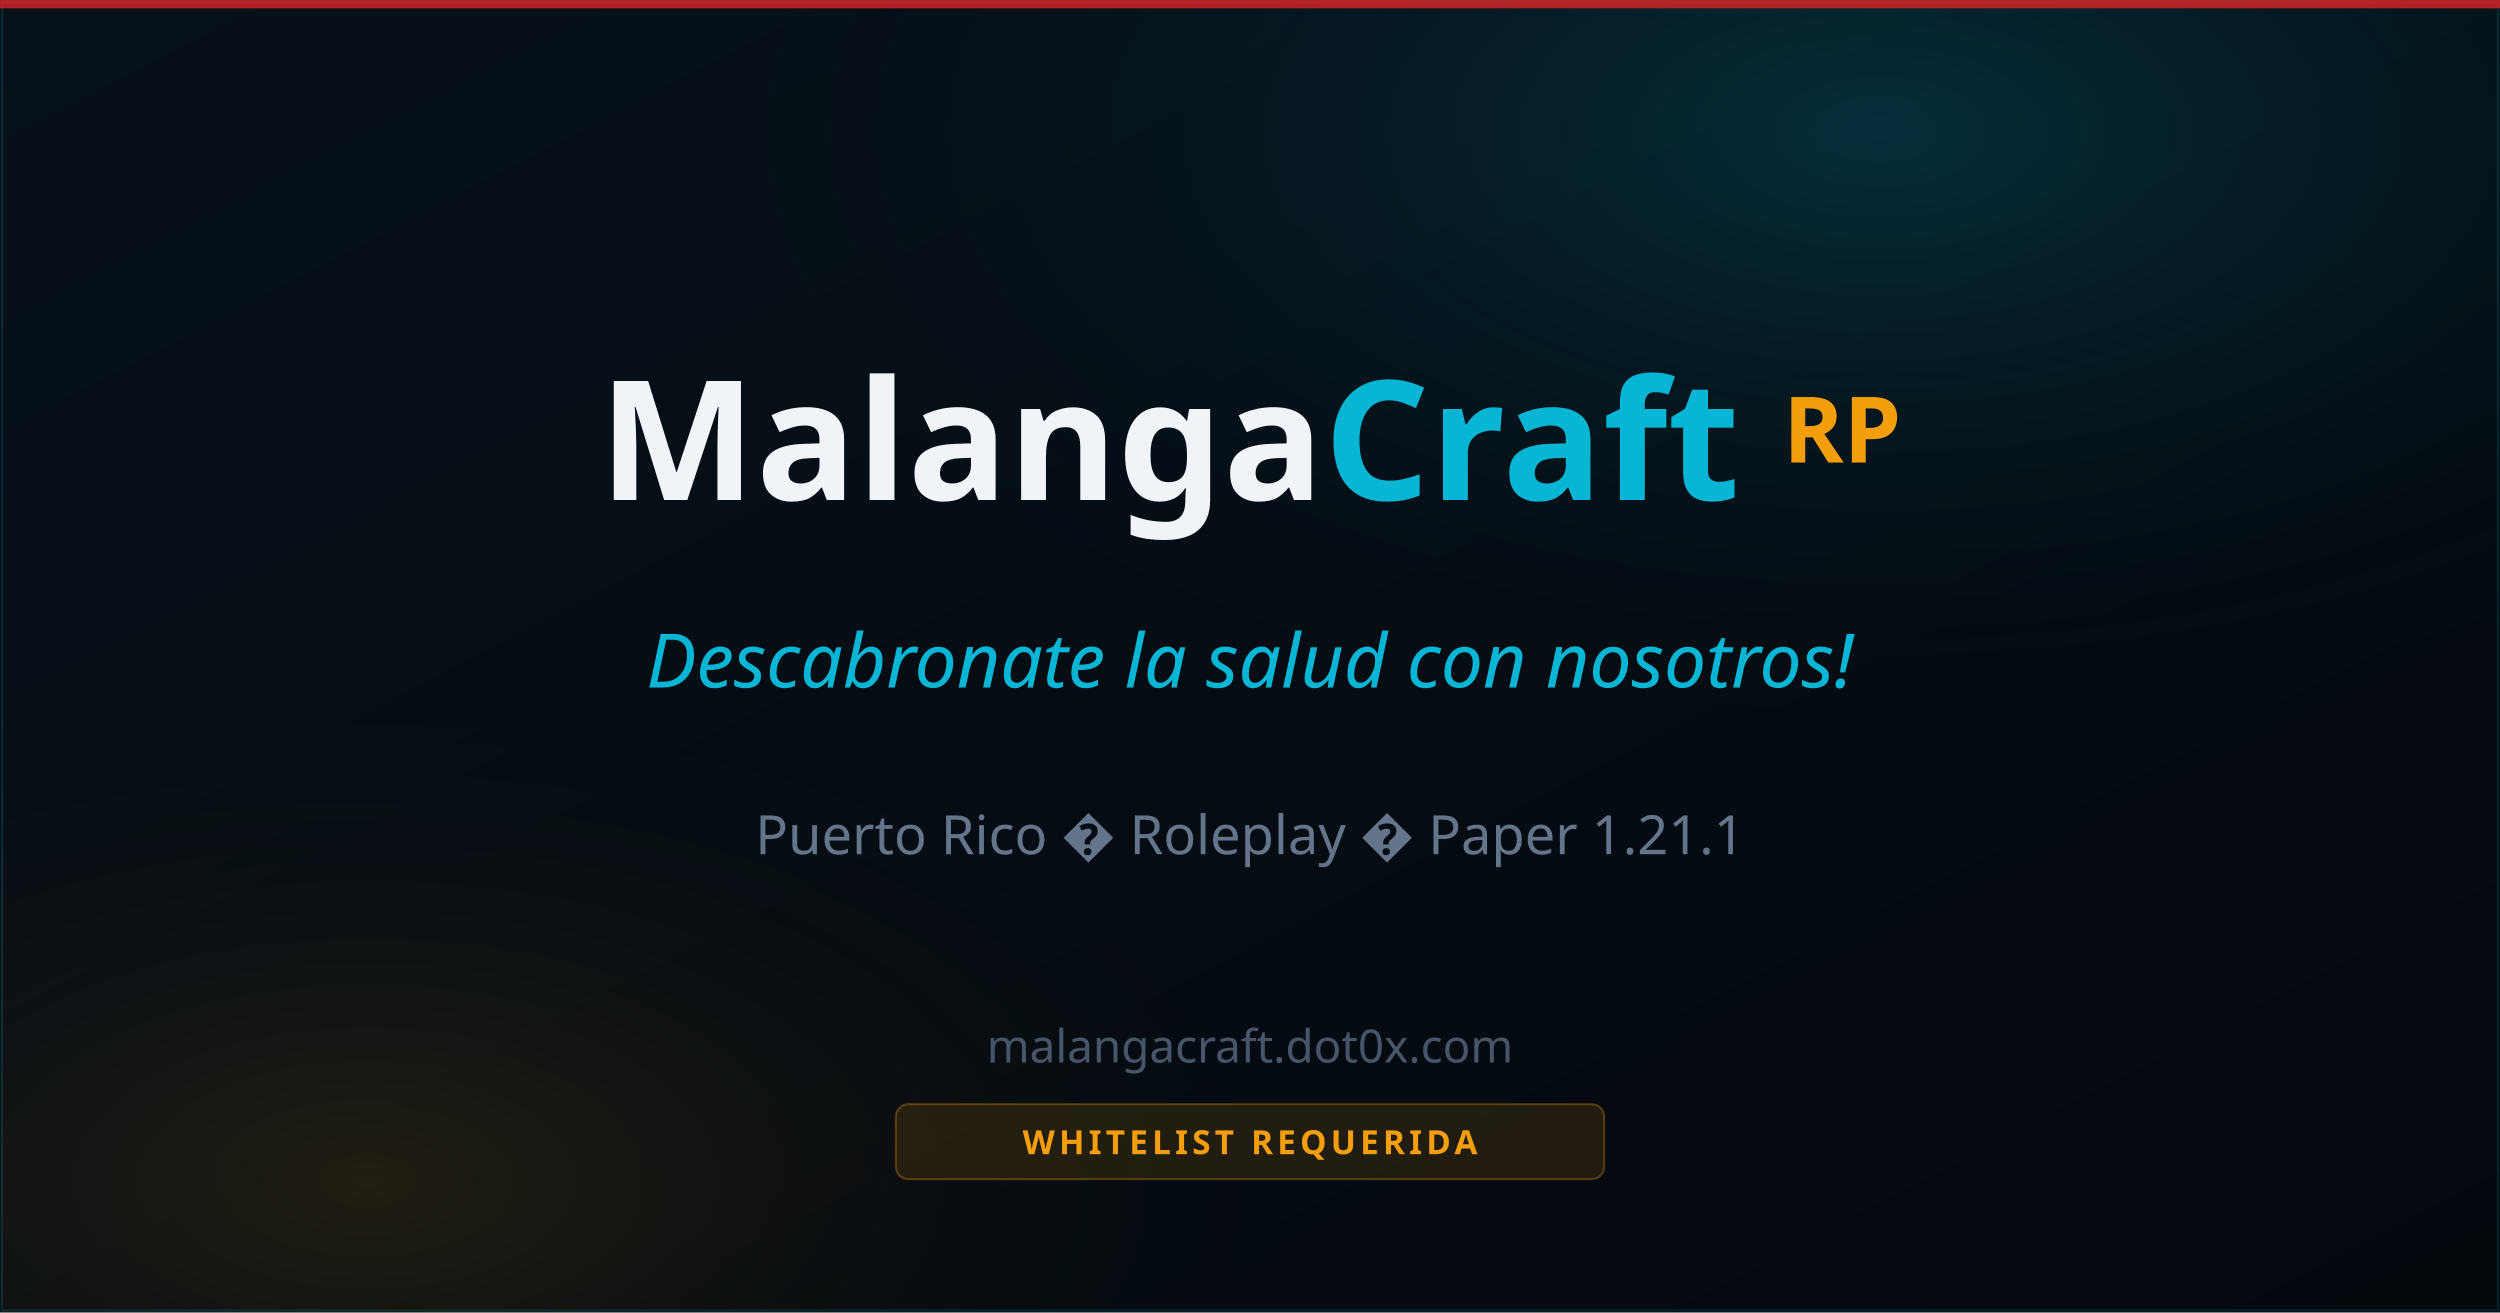
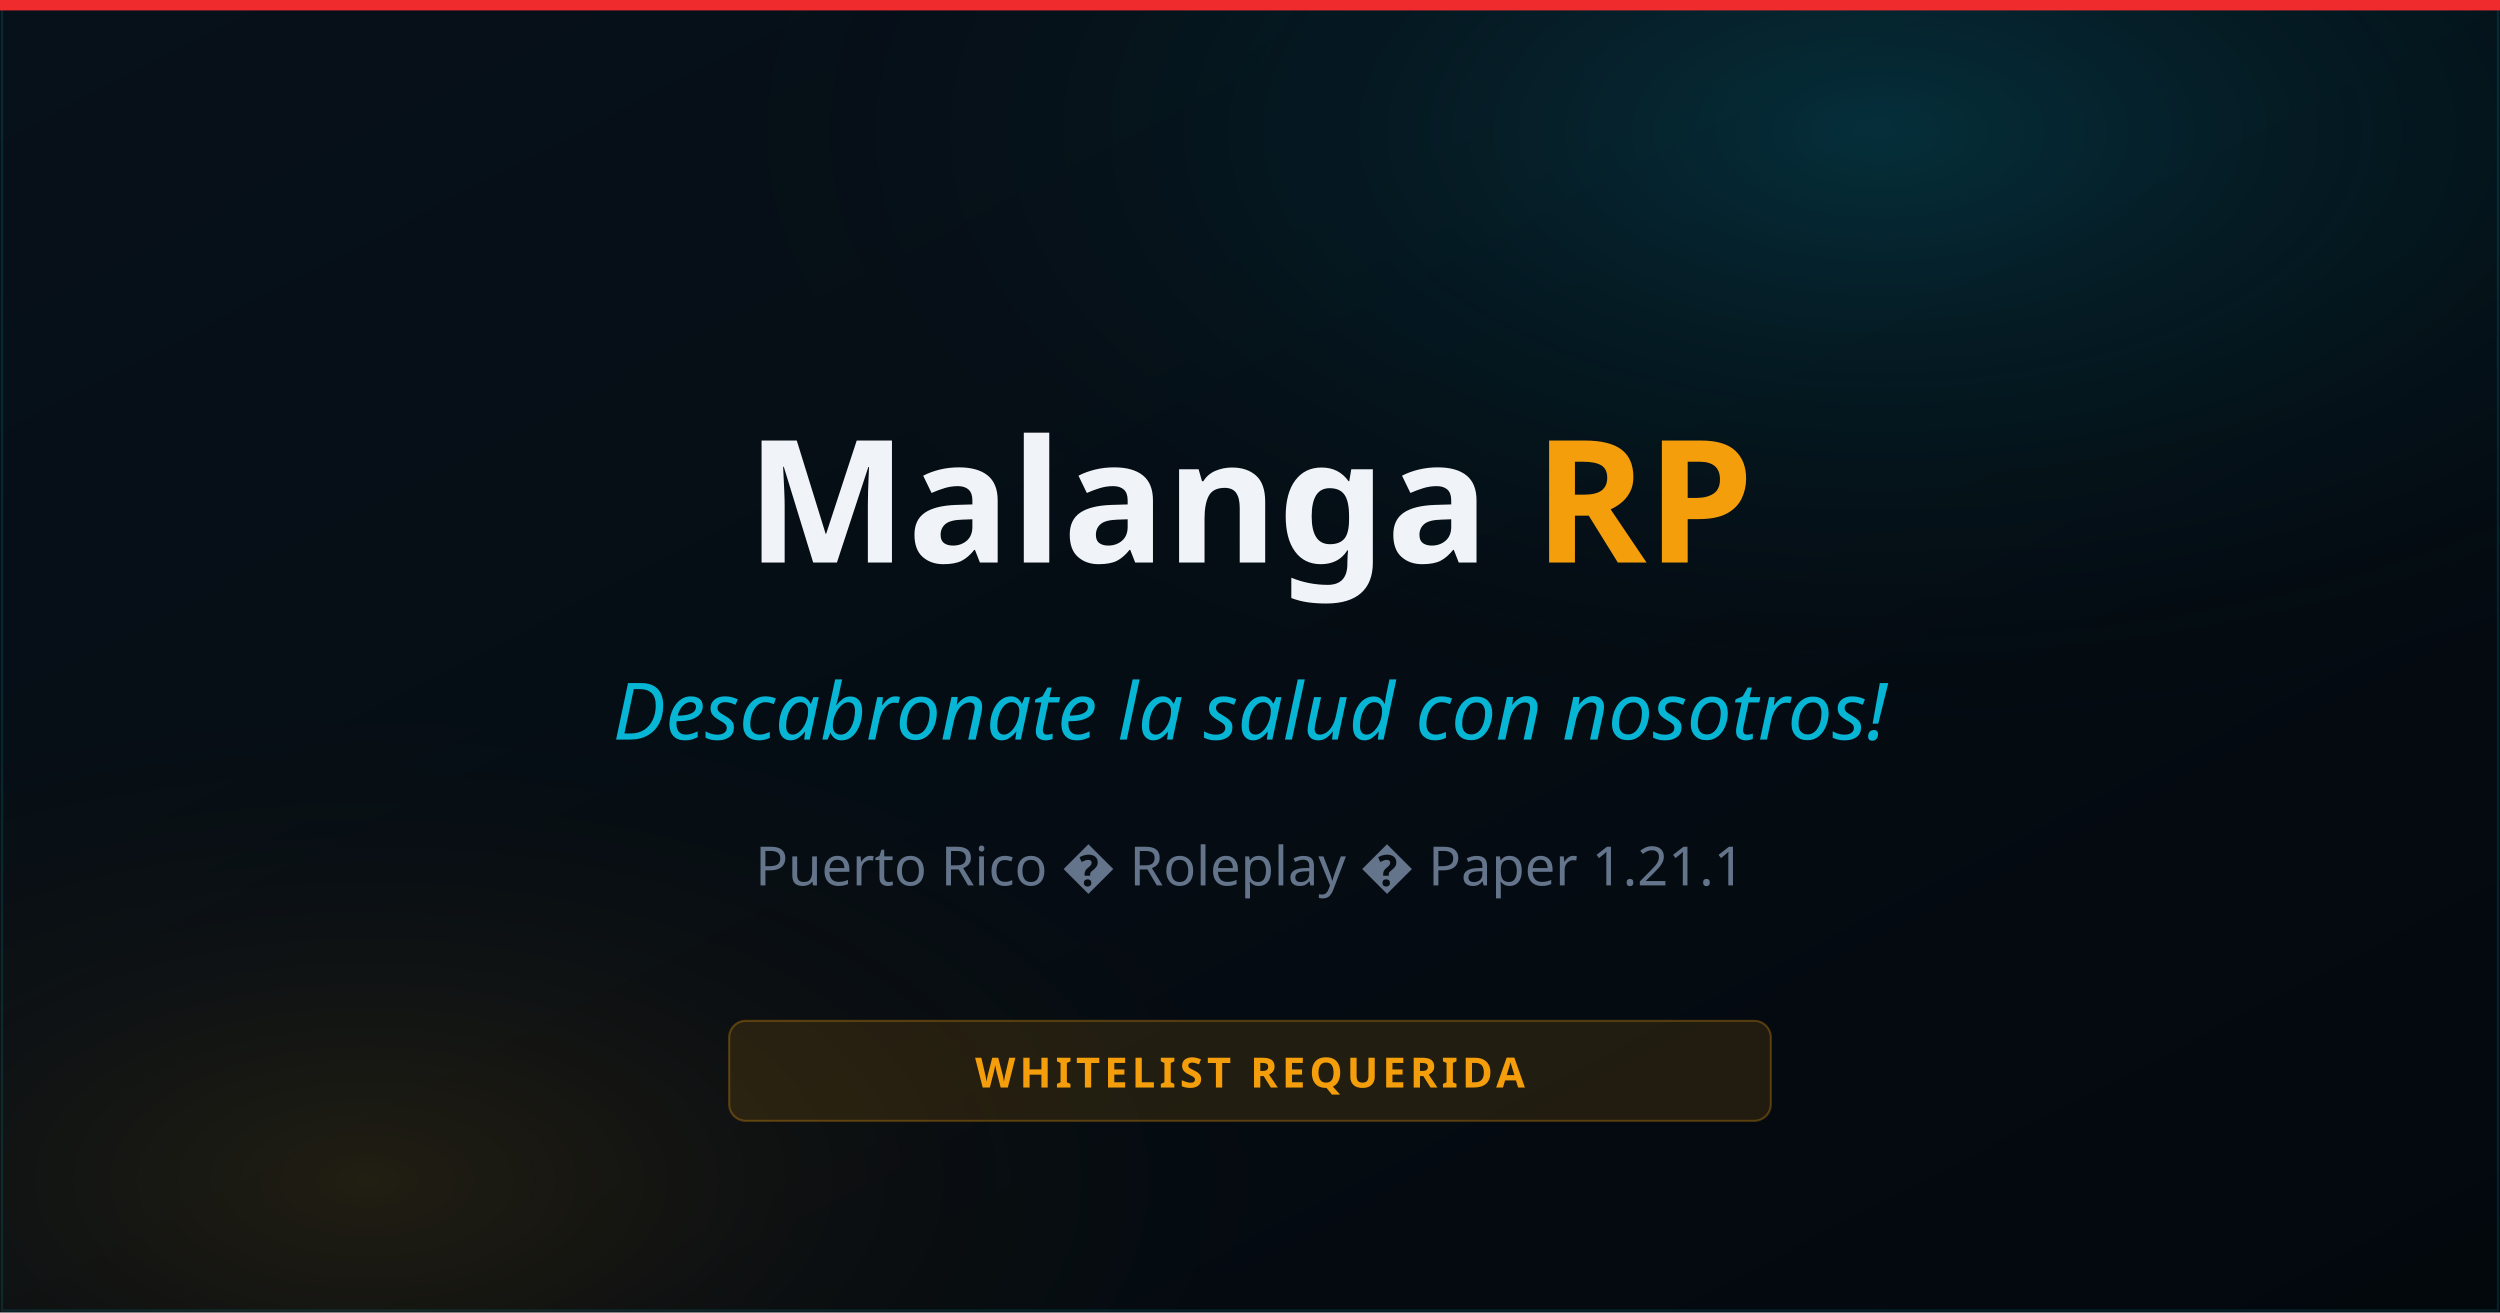
<svg xmlns="http://www.w3.org/2000/svg" viewBox="0 0 1200 630" width="1200" height="630">
  <defs>
    <linearGradient id="bg" x1="0%" y1="0%" x2="100%" y2="100%">
      <stop offset="0%" style="stop-color:#07111a" />
      <stop offset="100%" style="stop-color:#03080d" />
    </linearGradient>
    <radialGradient id="glow1" cx="75%" cy="10%" r="50%">
      <stop offset="0%" style="stop-color:rgba(6,182,212,0.2)" />
      <stop offset="100%" style="stop-color:transparent" />
    </radialGradient>
    <radialGradient id="glow2" cx="15%" cy="90%" r="40%">
      <stop offset="0%" style="stop-color:rgba(245,158,11,0.12)" />
      <stop offset="100%" style="stop-color:transparent" />
    </radialGradient>
  </defs>
  <rect width="1200" height="630" fill="url(#bg)" />
  <rect width="1200" height="630" fill="url(#glow1)" />
  <rect width="1200" height="630" fill="url(#glow2)" />
  <rect x="1" y="1" width="1198" height="628" fill="none" stroke="rgba(6,182,212,0.15)" stroke-width="1" />
-   <rect x="0" y="0" width="1200" height="4" fill="#dc2626" opacity="0.8" />
-   <text x="600" y="240" text-anchor="middle" font-family="system-ui, sans-serif" font-size="80" font-weight="800" fill="#f0f4f8">Malanga<tspan fill="#06b6d4">Craft</tspan>
-     <tspan font-size="44" fill="#f59e0b" dy="-18">RP</tspan>
+   <rect x="0" y="0" width="1200" height="5" fill="#EF2B2D" />
+   <text x="600" y="270" text-anchor="middle" font-family="system-ui, sans-serif" font-size="82" font-weight="800" fill="#f0f4f8">Malanga <tspan fill="#f59e0b">RP</tspan>
  </text>
-   <text x="600" y="330" text-anchor="middle" font-family="system-ui, sans-serif" font-size="36" font-weight="500" fill="#06b6d4" font-style="italic">Descabronate la salud con nosotros!</text>
-   <text x="600" y="410" text-anchor="middle" font-family="system-ui, sans-serif" font-size="26" fill="#64748b">Puerto Rico � Roleplay � Paper 1.21.1</text>
-   <text x="600" y="510" text-anchor="middle" font-family="system-ui, sans-serif" font-size="22" fill="#475569">malangacraft.dot0x.com</text>
-   <rect x="430" y="530" width="340" height="36" rx="6" fill="rgba(245,158,11,0.12)" stroke="rgba(245,158,11,0.3)" stroke-width="1" />
-   <text x="600" y="554" text-anchor="middle" font-family="system-ui, sans-serif" font-size="16" font-weight="700" letter-spacing="2" fill="#f59e0b">WHITELIST REQUERIDA</text>
+   <text x="600" y="355" text-anchor="middle" font-family="system-ui, sans-serif" font-size="38" font-weight="500" fill="#06b6d4" font-style="italic">Descabronate la salud con nosotros!</text>
+   <text x="600" y="425" text-anchor="middle" font-family="system-ui, sans-serif" font-size="26" fill="#64748b">Puerto Rico � Roleplay � Paper 1.21.1</text>
+   <rect x="350" y="490" width="500" height="48" rx="8" fill="rgba(245,158,11,0.12)" stroke="rgba(245,158,11,0.3)" stroke-width="1" />
+   <text x="600" y="522" text-anchor="middle" font-family="system-ui, sans-serif" font-size="20" font-weight="700" letter-spacing="2" fill="#f59e0b">WHITELIST REQUERIDA</text>
</svg>
